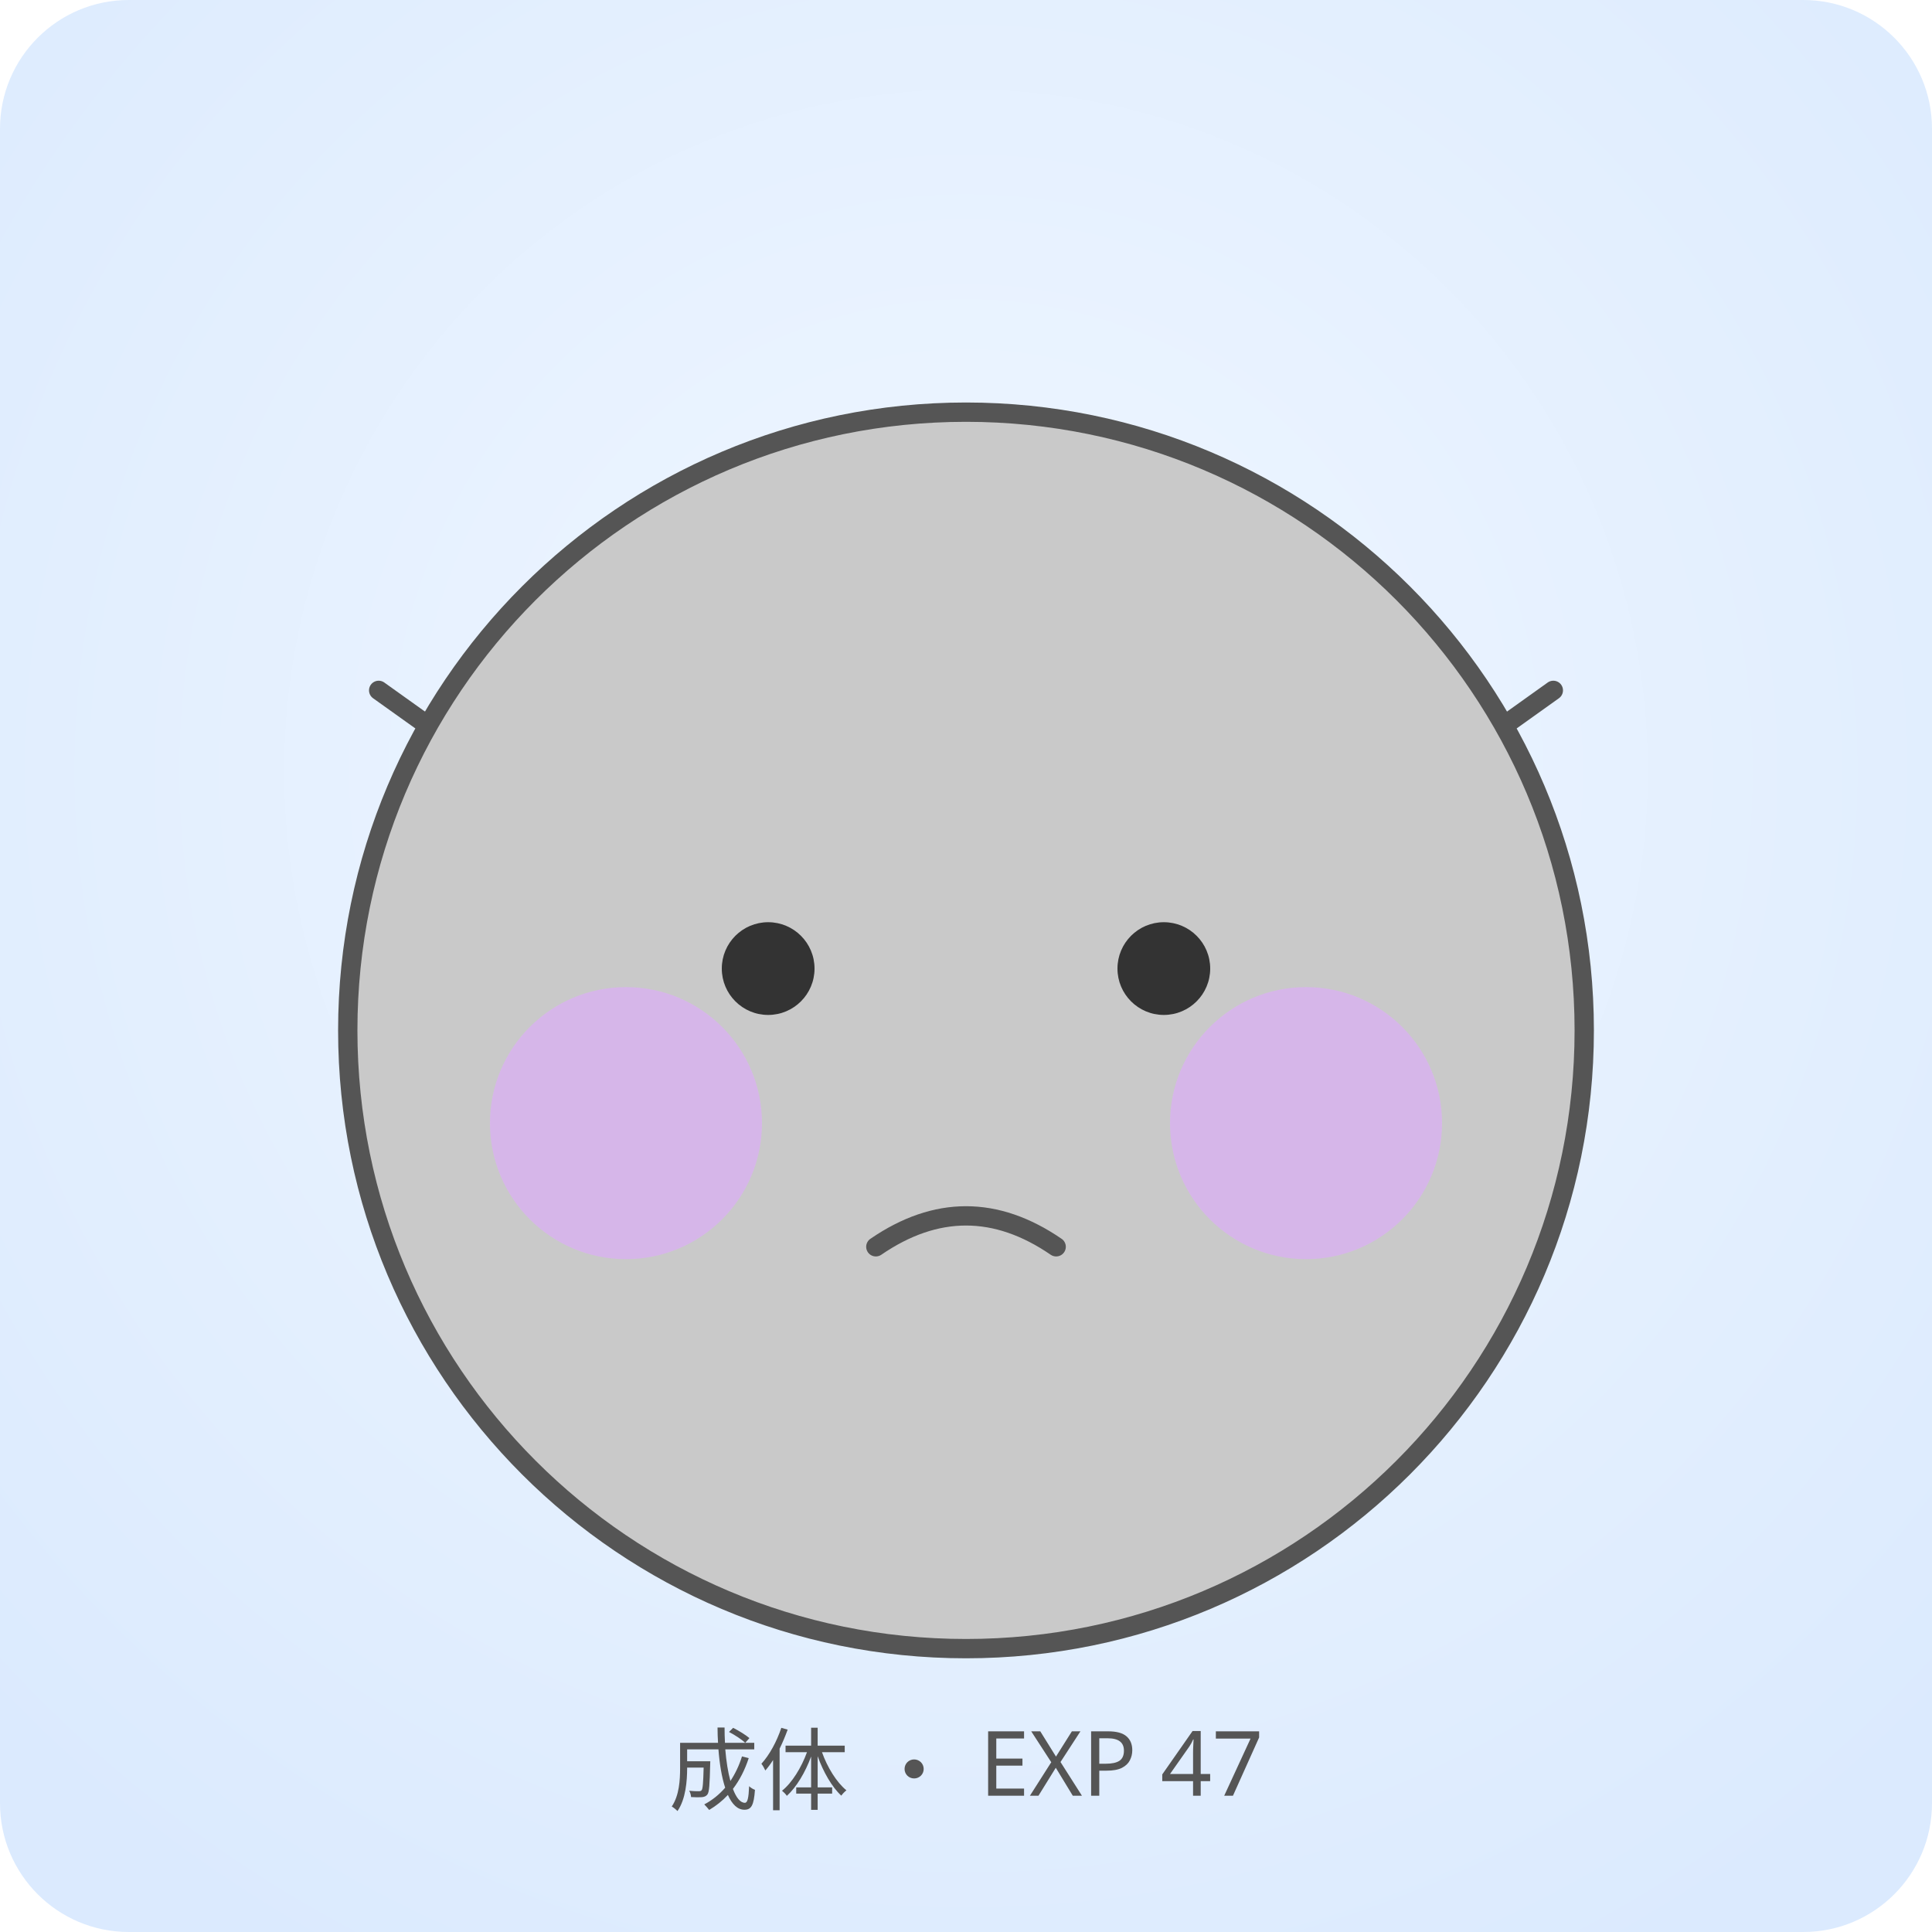
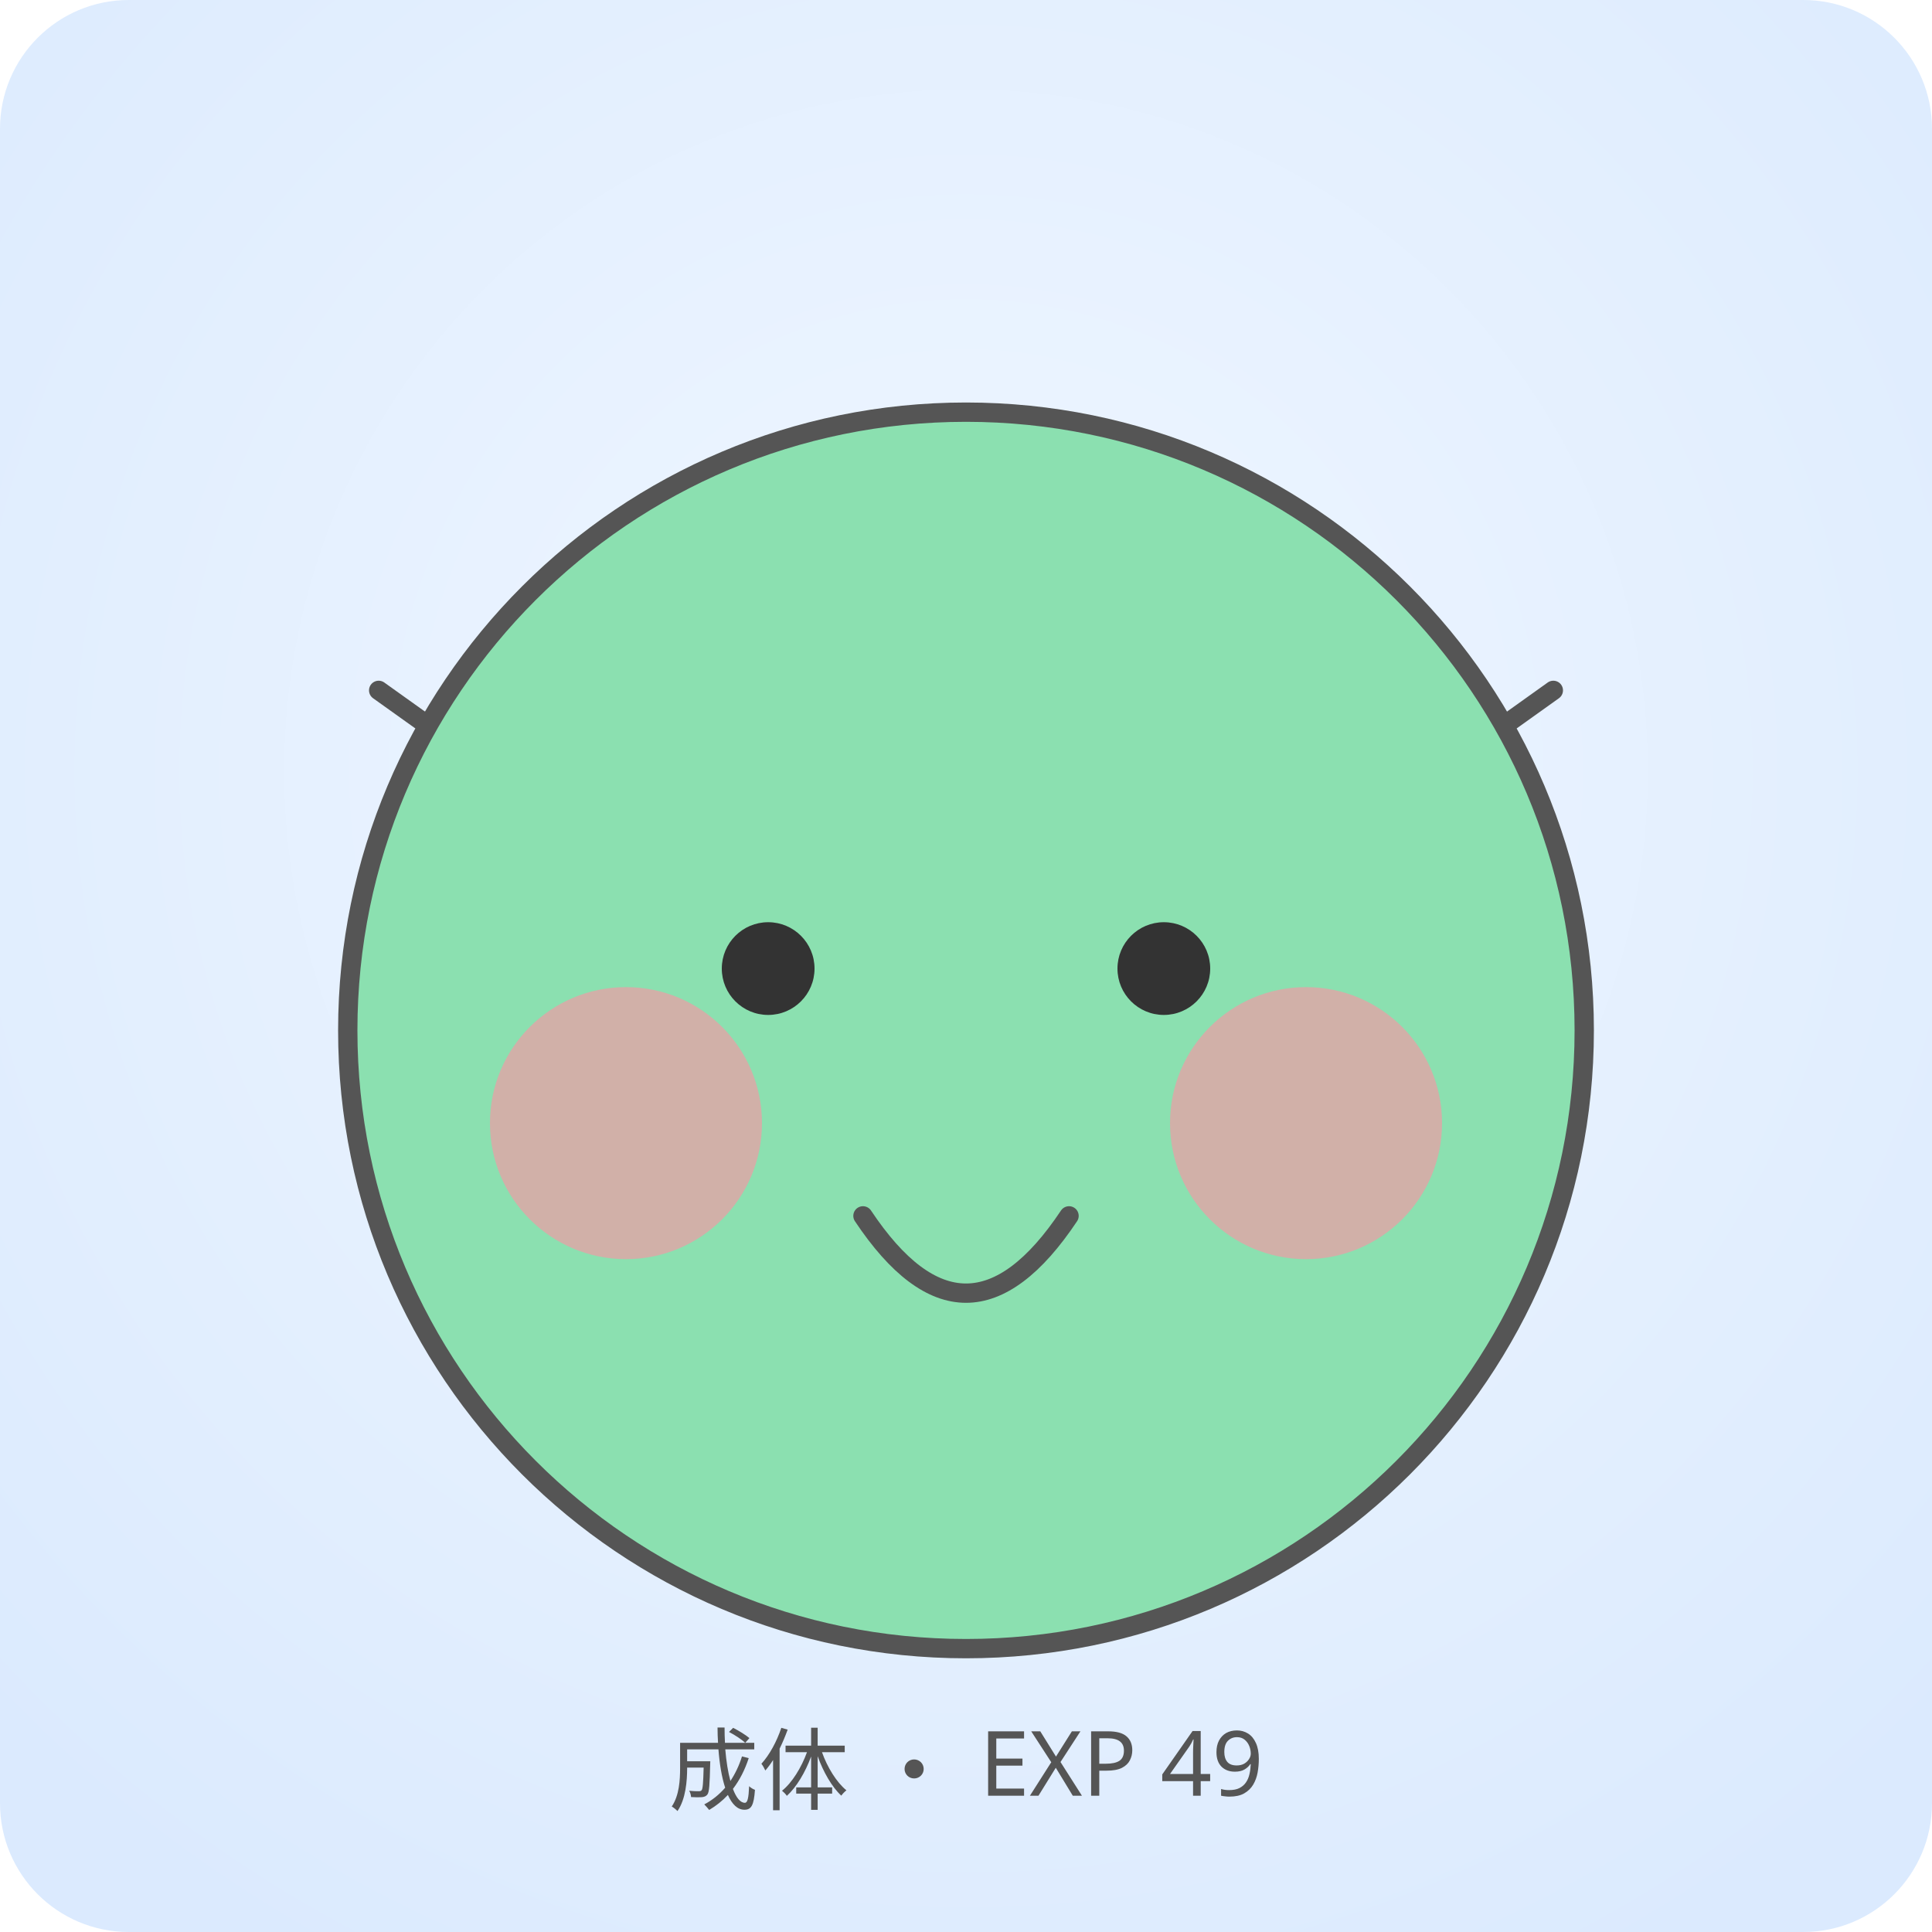
<svg xmlns="http://www.w3.org/2000/svg" viewBox="0 0 300 300" width="300" height="300">
  <defs>
    <radialGradient id="bg" cx="50%" cy="40%" r="70%">
      <stop offset="0%" stop-color="#f0f7ff" />
      <stop offset="100%" stop-color="#dbeafe" />
    </radialGradient>
  </defs>
  <rect width="300" height="300" rx="20" fill="url(#bg)" />
-   <circle cx="150" cy="73.6" r="8" fill="#c9c9c9" stroke="#555" stroke-width="2" />
+   <circle cx="150" cy="73.6" r="8" fill="#8be0b0" stroke="#555" stroke-width="2" />
  <path d="M 92.4 131.2 L 58.8 107.2" stroke="#555" stroke-width="3" stroke-linecap="round" />
  <path d="M 207.6 131.2 L 241.2 107.2" stroke="#555" stroke-width="3" stroke-linecap="round" />
-   <circle cx="150" cy="160" r="96" fill="#c9c9c9" stroke="#555" stroke-width="3" />
-   <circle cx="97.2" cy="174.4" r="21.12" fill="#e0aaff" opacity="0.6" />
-   <circle cx="202.8" cy="174.4" r="21.12" fill="#e0aaff" opacity="0.6" />
+   <circle cx="150" cy="160" r="96" fill="#8be0b0" stroke="#555" stroke-width="3" />
+   <circle cx="97.2" cy="174.4" r="21.12" fill="#ff8fa3" opacity="0.6" />
+   <circle cx="202.8" cy="174.4" r="21.12" fill="#ff8fa3" opacity="0.6" />
  <circle cx="119.28" cy="150.4" r="7.2" fill="#333" />
  <circle cx="180.72" cy="150.4" r="7.2" fill="#333" />
-   <path d="M 136 193.6 Q 150 184.0 164 193.6" stroke="#555" stroke-width="3" fill="none" stroke-linecap="round" />
-   <text x="150" y="280" text-anchor="middle" font-family="sans-serif" font-size="14" fill="#555">成体 ・ EXP 47</text>
+   <path d="M 134 188.8 Q 150 212.8 166 188.8" stroke="#555" stroke-width="3" fill="none" stroke-linecap="round" />
+   <text x="150" y="280" text-anchor="middle" font-family="sans-serif" font-size="14" fill="#555">成体 ・ EXP 49</text>
</svg>
